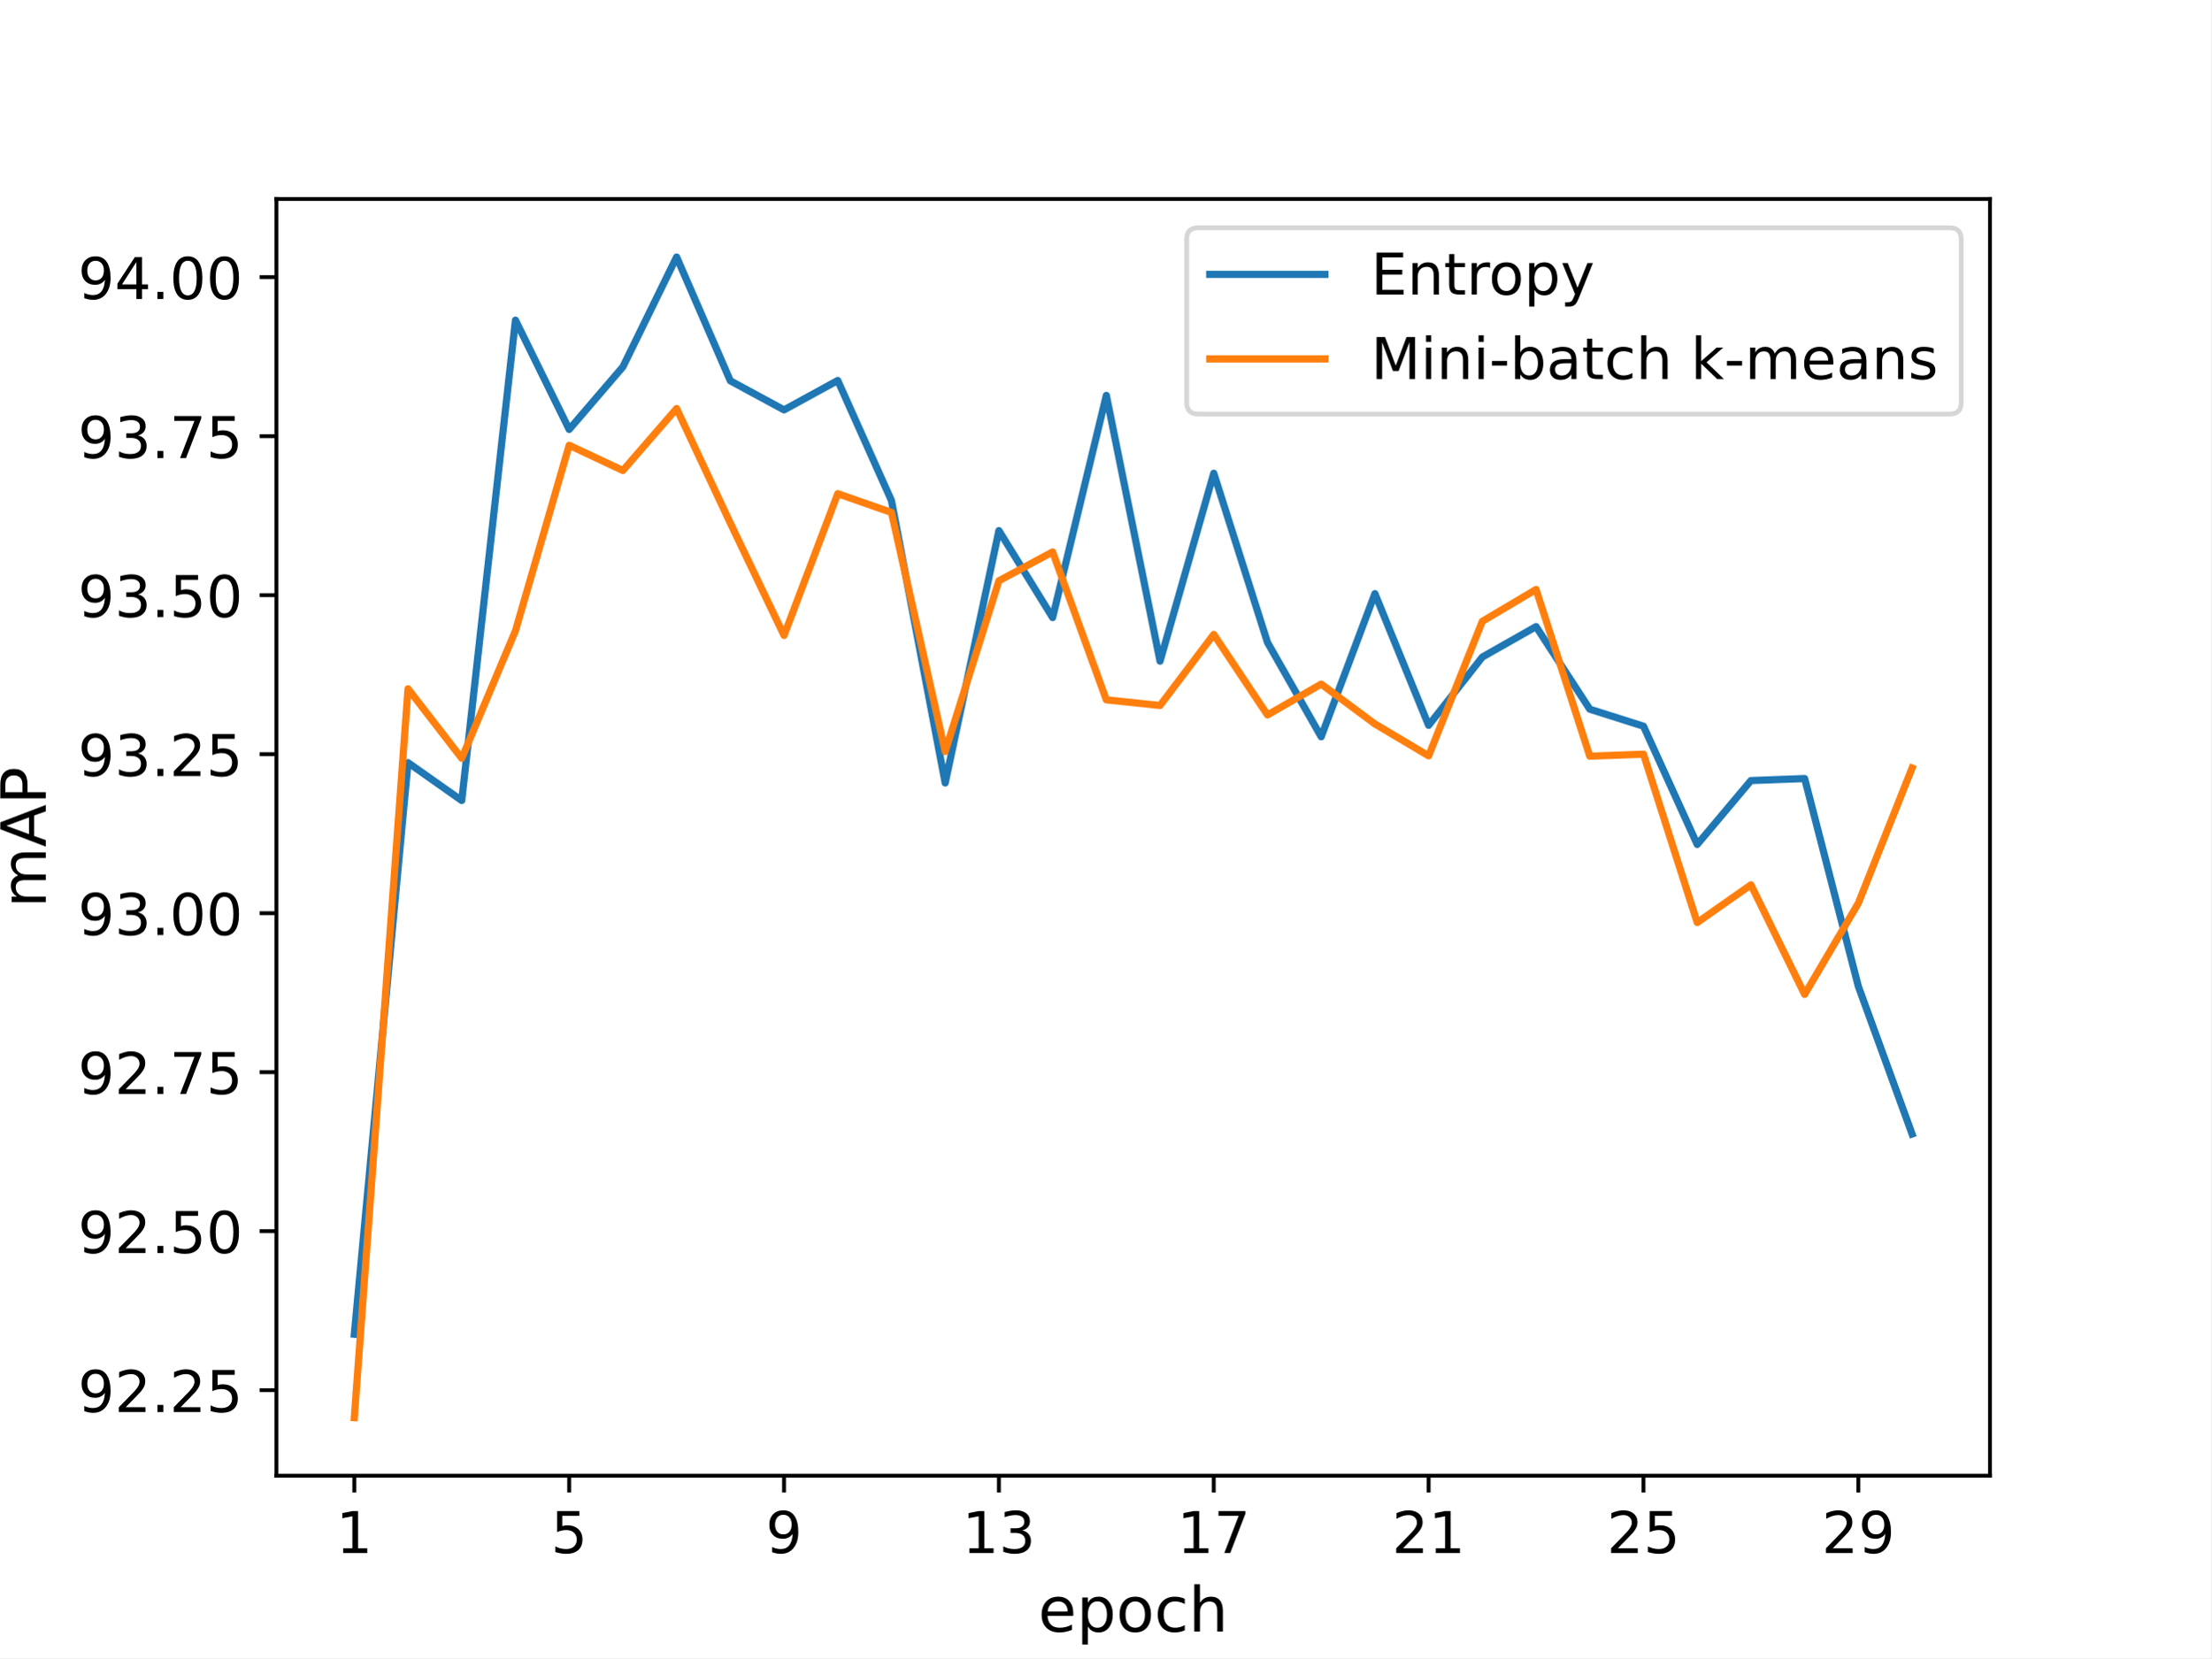
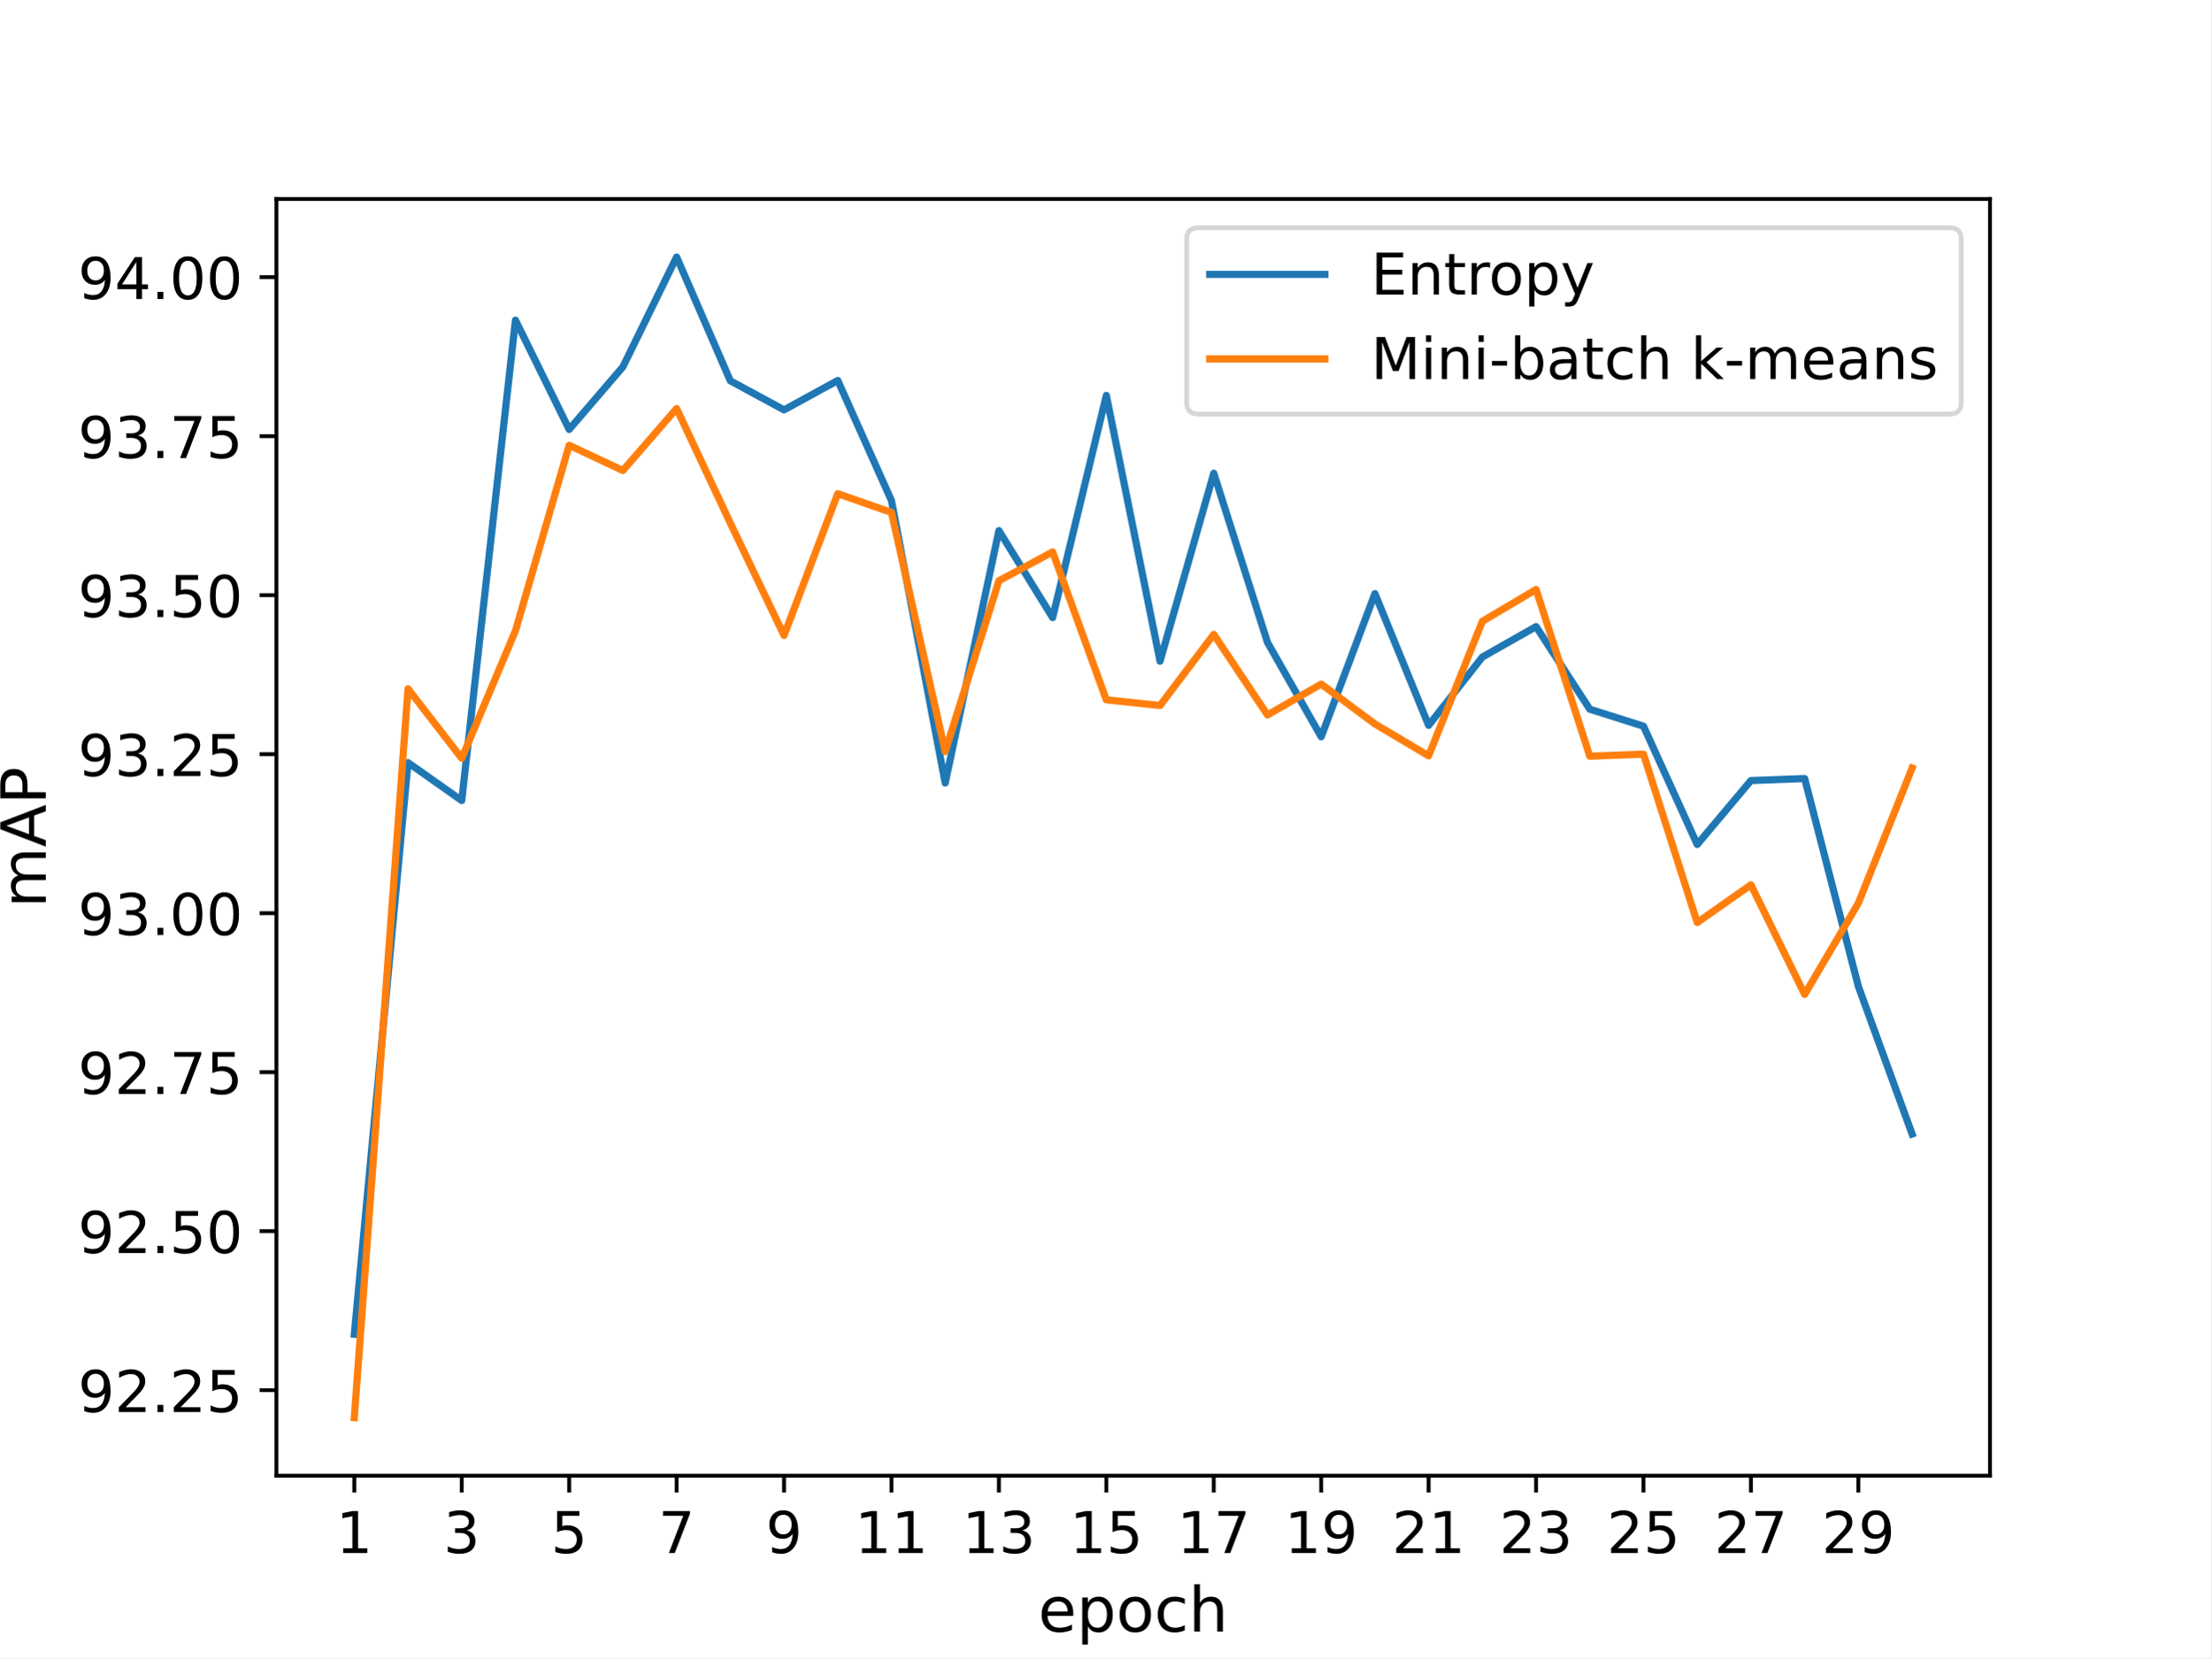
<svg xmlns="http://www.w3.org/2000/svg" xmlns:xlink="http://www.w3.org/1999/xlink" width="460.8pt" height="345.6pt" viewBox="0 0 460.8 345.6" version="1.1">
  <defs>
    <style type="text/css">*{stroke-linejoin: round; stroke-linecap: butt}</style>
  </defs>
  <g id="figure_1">
    <g id="patch_1">
      <path d="M 0 345.6  L 460.8 345.6  L 460.8 0  L 0 0  z " style="fill: #ffffff" />
    </g>
    <g id="axes_1">
      <g id="patch_2">
        <path d="M 57.6 307.584  L 414.72 307.584  L 414.72 41.472  L 57.6 41.472  z " style="fill: #ffffff" />
      </g>
      <g id="matplotlib.axis_1">
        <g id="xtick_1">
          <g id="line2d_1">
            <defs>
-               <path id="m1bd1c5aad5" d="M 0 0  L 0 3.5  " style="stroke: #000000; stroke-width: 0.8" />
-             </defs>
-             <g>
-               <use xlink:href="#m1bd1c5aad5" x="73.833" y="307.584" style="stroke: #000000; stroke-width: 0.8" />
+               <path id="m4d0a9f7b52" d="M 0 0  L 0 3.5  " style="stroke: #000000; stroke-width: 0.8" />
+             </defs>
+             <g>
+               <use xlink:href="#m4d0a9f7b52" x="73.833" y="307.584" style="stroke: #000000; stroke-width: 0.8" />
            </g>
          </g>
          <g id="text_1">
            <g transform="translate(70.01523 323.7021) scale(0.12 -0.12)">
              <defs>
                <path id="DejaVuSans-31" d="M 794 531  L 1825 531  L 1825 4091  L 703 3866  L 703 4441  L 1819 4666  L 2450 4666  L 2450 531  L 3481 531  L 3481 0  L 794 0  L 794 531  z " transform="scale(0.015625)" />
              </defs>
              <use xlink:href="#DejaVuSans-31" />
            </g>
          </g>
        </g>
        <g id="xtick_2">
          <g id="line2d_2">
            <g>
-               <use xlink:href="#m1bd1c5aad5" x="118.613" y="307.584" style="stroke: #000000; stroke-width: 0.8" />
+               <use xlink:href="#m4d0a9f7b52" x="96.223" y="307.584" style="stroke: #000000; stroke-width: 0.8" />
            </g>
          </g>
          <g id="text_2">
-             <g transform="translate(114.7952 323.7021) scale(0.12 -0.12)">
-               <defs>
-                 <path id="DejaVuSans-35" d="M 691 4666  L 3169 4666  L 3169 4134  L 1269 4134  L 1269 2991  Q 1406 3038 1543 3061  Q 1681 3084 1819 3084  Q 2600 3084 3056 2656  Q 3513 2228 3513 1497  Q 3513 744 3044 326  Q 2575 -91 1722 -91  Q 1428 -91 1123 -41  Q 819 9 494 109  L 494 744  Q 775 591 1075 516  Q 1375 441 1709 441  Q 2250 441 2565 725  Q 2881 1009 2881 1497  Q 2881 1984 2565 2268  Q 2250 2553 1709 2553  Q 1456 2553 1204 2497  Q 953 2441 691 2322  L 691 4666  z " transform="scale(0.015625)" />
-               </defs>
-               <use xlink:href="#DejaVuSans-35" />
+             <g transform="translate(92.4052 323.7021) scale(0.12 -0.12)">
+               <defs>
+                 <path id="DejaVuSans-33" d="M 2597 2516  Q 3050 2419 3304 2112  Q 3559 1806 3559 1356  Q 3559 666 3084 287  Q 2609 -91 1734 -91  Q 1441 -91 1130 -33  Q 819 25 488 141  L 488 750  Q 750 597 1062 519  Q 1375 441 1716 441  Q 2309 441 2620 675  Q 2931 909 2931 1356  Q 2931 1769 2642 2001  Q 2353 2234 1838 2234  L 1294 2234  L 1294 2753  L 1863 2753  Q 2328 2753 2575 2939  Q 2822 3125 2822 3475  Q 2822 3834 2567 4026  Q 2313 4219 1838 4219  Q 1578 4219 1281 4162  Q 984 4106 628 3988  L 628 4550  Q 988 4650 1302 4700  Q 1616 4750 1894 4750  Q 2613 4750 3031 4423  Q 3450 4097 3450 3541  Q 3450 3153 3228 2886  Q 3006 2619 2597 2516  z " transform="scale(0.015625)" />
+               </defs>
+               <use xlink:href="#DejaVuSans-33" />
            </g>
          </g>
        </g>
        <g id="xtick_3">
          <g id="line2d_3">
            <g>
-               <use xlink:href="#m1bd1c5aad5" x="163.393" y="307.584" style="stroke: #000000; stroke-width: 0.8" />
+               <use xlink:href="#m4d0a9f7b52" x="118.613" y="307.584" style="stroke: #000000; stroke-width: 0.8" />
            </g>
          </g>
          <g id="text_3">
-             <g transform="translate(159.5751 323.7021) scale(0.12 -0.12)">
-               <defs>
-                 <path id="DejaVuSans-39" d="M 703 97  L 703 672  Q 941 559 1184 500  Q 1428 441 1663 441  Q 2288 441 2617 861  Q 2947 1281 2994 2138  Q 2813 1869 2534 1725  Q 2256 1581 1919 1581  Q 1219 1581 811 2004  Q 403 2428 403 3163  Q 403 3881 828 4315  Q 1253 4750 1959 4750  Q 2769 4750 3195 4129  Q 3622 3509 3622 2328  Q 3622 1225 3098 567  Q 2575 -91 1691 -91  Q 1453 -91 1209 -44  Q 966 3 703 97  z M 1959 2075  Q 2384 2075 2632 2365  Q 2881 2656 2881 3163  Q 2881 3666 2632 3958  Q 2384 4250 1959 4250  Q 1534 4250 1286 3958  Q 1038 3666 1038 3163  Q 1038 2656 1286 2365  Q 1534 2075 1959 2075  z " transform="scale(0.015625)" />
-               </defs>
-               <use xlink:href="#DejaVuSans-39" />
+             <g transform="translate(114.7952 323.7021) scale(0.12 -0.12)">
+               <defs>
+                 <path id="DejaVuSans-35" d="M 691 4666  L 3169 4666  L 3169 4134  L 1269 4134  L 1269 2991  Q 1406 3038 1543 3061  Q 1681 3084 1819 3084  Q 2600 3084 3056 2656  Q 3513 2228 3513 1497  Q 3513 744 3044 326  Q 2575 -91 1722 -91  Q 1428 -91 1123 -41  Q 819 9 494 109  L 494 744  Q 775 591 1075 516  Q 1375 441 1709 441  Q 2250 441 2565 725  Q 2881 1009 2881 1497  Q 2881 1984 2565 2268  Q 2250 2553 1709 2553  Q 1456 2553 1204 2497  Q 953 2441 691 2322  L 691 4666  z " transform="scale(0.015625)" />
+               </defs>
+               <use xlink:href="#DejaVuSans-35" />
            </g>
          </g>
        </g>
        <g id="xtick_4">
          <g id="line2d_4">
            <g>
-               <use xlink:href="#m1bd1c5aad5" x="208.173" y="307.584" style="stroke: #000000; stroke-width: 0.8" />
+               <use xlink:href="#m4d0a9f7b52" x="141.003" y="307.584" style="stroke: #000000; stroke-width: 0.8" />
            </g>
          </g>
          <g id="text_4">
-             <g transform="translate(200.5375 323.7021) scale(0.12 -0.12)">
-               <defs>
-                 <path id="DejaVuSans-33" d="M 2597 2516  Q 3050 2419 3304 2112  Q 3559 1806 3559 1356  Q 3559 666 3084 287  Q 2609 -91 1734 -91  Q 1441 -91 1130 -33  Q 819 25 488 141  L 488 750  Q 750 597 1062 519  Q 1375 441 1716 441  Q 2309 441 2620 675  Q 2931 909 2931 1356  Q 2931 1769 2642 2001  Q 2353 2234 1838 2234  L 1294 2234  L 1294 2753  L 1863 2753  Q 2328 2753 2575 2939  Q 2822 3125 2822 3475  Q 2822 3834 2567 4026  Q 2313 4219 1838 4219  Q 1578 4219 1281 4162  Q 984 4106 628 3988  L 628 4550  Q 988 4650 1302 4700  Q 1616 4750 1894 4750  Q 2613 4750 3031 4423  Q 3450 4097 3450 3541  Q 3450 3153 3228 2886  Q 3006 2619 2597 2516  z " transform="scale(0.015625)" />
-               </defs>
-               <use xlink:href="#DejaVuSans-31" />
-               <use xlink:href="#DejaVuSans-33" x="63.623" />
+             <g transform="translate(137.1851 323.7021) scale(0.12 -0.12)">
+               <defs>
+                 <path id="DejaVuSans-37" d="M 525 4666  L 3525 4666  L 3525 4397  L 1831 0  L 1172 0  L 2766 4134  L 525 4134  L 525 4666  z " transform="scale(0.015625)" />
+               </defs>
+               <use xlink:href="#DejaVuSans-37" />
            </g>
          </g>
        </g>
        <g id="xtick_5">
          <g id="line2d_5">
            <g>
-               <use xlink:href="#m1bd1c5aad5" x="252.952" y="307.584" style="stroke: #000000; stroke-width: 0.8" />
+               <use xlink:href="#m4d0a9f7b52" x="163.393" y="307.584" style="stroke: #000000; stroke-width: 0.8" />
            </g>
          </g>
          <g id="text_5">
-             <g transform="translate(245.3175 323.7021) scale(0.12 -0.12)">
-               <defs>
-                 <path id="DejaVuSans-37" d="M 525 4666  L 3525 4666  L 3525 4397  L 1831 0  L 1172 0  L 2766 4134  L 525 4134  L 525 4666  z " transform="scale(0.015625)" />
-               </defs>
-               <use xlink:href="#DejaVuSans-31" />
-               <use xlink:href="#DejaVuSans-37" x="63.623" />
+             <g transform="translate(159.5751 323.7021) scale(0.12 -0.12)">
+               <defs>
+                 <path id="DejaVuSans-39" d="M 703 97  L 703 672  Q 941 559 1184 500  Q 1428 441 1663 441  Q 2288 441 2617 861  Q 2947 1281 2994 2138  Q 2813 1869 2534 1725  Q 2256 1581 1919 1581  Q 1219 1581 811 2004  Q 403 2428 403 3163  Q 403 3881 828 4315  Q 1253 4750 1959 4750  Q 2769 4750 3195 4129  Q 3622 3509 3622 2328  Q 3622 1225 3098 567  Q 2575 -91 1691 -91  Q 1453 -91 1209 -44  Q 966 3 703 97  z M 1959 2075  Q 2384 2075 2632 2365  Q 2881 2656 2881 3163  Q 2881 3666 2632 3958  Q 2384 4250 1959 4250  Q 1534 4250 1286 3958  Q 1038 3666 1038 3163  Q 1038 2656 1286 2365  Q 1534 2075 1959 2075  z " transform="scale(0.015625)" />
+               </defs>
+               <use xlink:href="#DejaVuSans-39" />
            </g>
          </g>
        </g>
        <g id="xtick_6">
          <g id="line2d_6">
            <g>
-               <use xlink:href="#m1bd1c5aad5" x="297.732" y="307.584" style="stroke: #000000; stroke-width: 0.8" />
+               <use xlink:href="#m4d0a9f7b52" x="185.783" y="307.584" style="stroke: #000000; stroke-width: 0.8" />
            </g>
          </g>
          <g id="text_6">
+             <g transform="translate(178.1476 323.7021) scale(0.12 -0.12)">
+               <use xlink:href="#DejaVuSans-31" />
+               <use xlink:href="#DejaVuSans-31" x="63.623" />
+             </g>
+           </g>
+         </g>
+         <g id="xtick_7">
+           <g id="line2d_7">
+             <g>
+               <use xlink:href="#m4d0a9f7b52" x="208.173" y="307.584" style="stroke: #000000; stroke-width: 0.8" />
+             </g>
+           </g>
+           <g id="text_7">
+             <g transform="translate(200.5375 323.7021) scale(0.12 -0.12)">
+               <use xlink:href="#DejaVuSans-31" />
+               <use xlink:href="#DejaVuSans-33" x="63.623" />
+             </g>
+           </g>
+         </g>
+         <g id="xtick_8">
+           <g id="line2d_8">
+             <g>
+               <use xlink:href="#m4d0a9f7b52" x="230.563" y="307.584" style="stroke: #000000; stroke-width: 0.8" />
+             </g>
+           </g>
+           <g id="text_8">
+             <g transform="translate(222.9275 323.7021) scale(0.12 -0.12)">
+               <use xlink:href="#DejaVuSans-31" />
+               <use xlink:href="#DejaVuSans-35" x="63.623" />
+             </g>
+           </g>
+         </g>
+         <g id="xtick_9">
+           <g id="line2d_9">
+             <g>
+               <use xlink:href="#m4d0a9f7b52" x="252.952" y="307.584" style="stroke: #000000; stroke-width: 0.8" />
+             </g>
+           </g>
+           <g id="text_9">
+             <g transform="translate(245.3175 323.7021) scale(0.12 -0.12)">
+               <use xlink:href="#DejaVuSans-31" />
+               <use xlink:href="#DejaVuSans-37" x="63.623" />
+             </g>
+           </g>
+         </g>
+         <g id="xtick_10">
+           <g id="line2d_10">
+             <g>
+               <use xlink:href="#m4d0a9f7b52" x="275.342" y="307.584" style="stroke: #000000; stroke-width: 0.8" />
+             </g>
+           </g>
+           <g id="text_10">
+             <g transform="translate(267.7074 323.7021) scale(0.12 -0.12)">
+               <use xlink:href="#DejaVuSans-31" />
+               <use xlink:href="#DejaVuSans-39" x="63.623" />
+             </g>
+           </g>
+         </g>
+         <g id="xtick_11">
+           <g id="line2d_11">
+             <g>
+               <use xlink:href="#m4d0a9f7b52" x="297.732" y="307.584" style="stroke: #000000; stroke-width: 0.8" />
+             </g>
+           </g>
+           <g id="text_11">
            <g transform="translate(290.0974 323.7021) scale(0.12 -0.12)">
              <defs>
                <path id="DejaVuSans-32" d="M 1228 531  L 3431 531  L 3431 0  L 469 0  L 469 531  Q 828 903 1448 1529  Q 2069 2156 2228 2338  Q 2531 2678 2651 2914  Q 2772 3150 2772 3378  Q 2772 3750 2511 3984  Q 2250 4219 1831 4219  Q 1534 4219 1204 4116  Q 875 4013 500 3803  L 500 4441  Q 881 4594 1212 4672  Q 1544 4750 1819 4750  Q 2544 4750 2975 4387  Q 3406 4025 3406 3419  Q 3406 3131 3298 2873  Q 3191 2616 2906 2266  Q 2828 2175 2409 1742  Q 1991 1309 1228 531  z " transform="scale(0.015625)" />
              </defs>
              <use xlink:href="#DejaVuSans-32" />
              <use xlink:href="#DejaVuSans-31" x="63.623" />
            </g>
          </g>
        </g>
-         <g id="xtick_7">
-           <g id="line2d_7">
-             <g>
-               <use xlink:href="#m1bd1c5aad5" x="342.512" y="307.584" style="stroke: #000000; stroke-width: 0.8" />
-             </g>
-           </g>
-           <g id="text_7">
+         <g id="xtick_12">
+           <g id="line2d_12">
+             <g>
+               <use xlink:href="#m4d0a9f7b52" x="320.122" y="307.584" style="stroke: #000000; stroke-width: 0.8" />
+             </g>
+           </g>
+           <g id="text_12">
+             <g transform="translate(312.4874 323.7021) scale(0.12 -0.12)">
+               <use xlink:href="#DejaVuSans-32" />
+               <use xlink:href="#DejaVuSans-33" x="63.623" />
+             </g>
+           </g>
+         </g>
+         <g id="xtick_13">
+           <g id="line2d_13">
+             <g>
+               <use xlink:href="#m4d0a9f7b52" x="342.512" y="307.584" style="stroke: #000000; stroke-width: 0.8" />
+             </g>
+           </g>
+           <g id="text_13">
            <g transform="translate(334.8774 323.7021) scale(0.12 -0.12)">
              <use xlink:href="#DejaVuSans-32" />
              <use xlink:href="#DejaVuSans-35" x="63.623" />
            </g>
          </g>
        </g>
-         <g id="xtick_8">
-           <g id="line2d_8">
-             <g>
-               <use xlink:href="#m1bd1c5aad5" x="387.292" y="307.584" style="stroke: #000000; stroke-width: 0.8" />
-             </g>
-           </g>
-           <g id="text_8">
+         <g id="xtick_14">
+           <g id="line2d_14">
+             <g>
+               <use xlink:href="#m4d0a9f7b52" x="364.902" y="307.584" style="stroke: #000000; stroke-width: 0.8" />
+             </g>
+           </g>
+           <g id="text_14">
+             <g transform="translate(357.2673 323.7021) scale(0.12 -0.12)">
+               <use xlink:href="#DejaVuSans-32" />
+               <use xlink:href="#DejaVuSans-37" x="63.623" />
+             </g>
+           </g>
+         </g>
+         <g id="xtick_15">
+           <g id="line2d_15">
+             <g>
+               <use xlink:href="#m4d0a9f7b52" x="387.292" y="307.584" style="stroke: #000000; stroke-width: 0.8" />
+             </g>
+           </g>
+           <g id="text_15">
            <g transform="translate(379.6573 323.7021) scale(0.12 -0.12)">
              <use xlink:href="#DejaVuSans-32" />
              <use xlink:href="#DejaVuSans-39" x="63.623" />
            </g>
          </g>
        </g>
-         <g id="text_9">
+         <g id="text_16">
          <g transform="translate(216.3634 340.0757) scale(0.13 -0.13)">
            <defs>
              <path id="DejaVuSans-65" d="M 3597 1894  L 3597 1613  L 953 1613  Q 991 1019 1311 708  Q 1631 397 2203 397  Q 2534 397 2845 478  Q 3156 559 3463 722  L 3463 178  Q 3153 47 2828 -22  Q 2503 -91 2169 -91  Q 1331 -91 842 396  Q 353 884 353 1716  Q 353 2575 817 3079  Q 1281 3584 2069 3584  Q 2775 3584 3186 3129  Q 3597 2675 3597 1894  z M 3022 2063  Q 3016 2534 2758 2815  Q 2500 3097 2075 3097  Q 1594 3097 1305 2825  Q 1016 2553 972 2059  L 3022 2063  z " transform="scale(0.015625)" />
              <path id="DejaVuSans-70" d="M 1159 525  L 1159 -1331  L 581 -1331  L 581 3500  L 1159 3500  L 1159 2969  Q 1341 3281 1617 3432  Q 1894 3584 2278 3584  Q 2916 3584 3314 3078  Q 3713 2572 3713 1747  Q 3713 922 3314 415  Q 2916 -91 2278 -91  Q 1894 -91 1617 61  Q 1341 213 1159 525  z M 3116 1747  Q 3116 2381 2855 2742  Q 2594 3103 2138 3103  Q 1681 3103 1420 2742  Q 1159 2381 1159 1747  Q 1159 1113 1420 752  Q 1681 391 2138 391  Q 2594 391 2855 752  Q 3116 1113 3116 1747  z " transform="scale(0.015625)" />
              <path id="DejaVuSans-6f" d="M 1959 3097  Q 1497 3097 1228 2736  Q 959 2375 959 1747  Q 959 1119 1226 758  Q 1494 397 1959 397  Q 2419 397 2687 759  Q 2956 1122 2956 1747  Q 2956 2369 2687 2733  Q 2419 3097 1959 3097  z M 1959 3584  Q 2709 3584 3137 3096  Q 3566 2609 3566 1747  Q 3566 888 3137 398  Q 2709 -91 1959 -91  Q 1206 -91 779 398  Q 353 888 353 1747  Q 353 2609 779 3096  Q 1206 3584 1959 3584  z " transform="scale(0.015625)" />
              <path id="DejaVuSans-63" d="M 3122 3366  L 3122 2828  Q 2878 2963 2633 3030  Q 2388 3097 2138 3097  Q 1578 3097 1268 2742  Q 959 2388 959 1747  Q 959 1106 1268 751  Q 1578 397 2138 397  Q 2388 397 2633 464  Q 2878 531 3122 666  L 3122 134  Q 2881 22 2623 -34  Q 2366 -91 2075 -91  Q 1284 -91 818 406  Q 353 903 353 1747  Q 353 2603 823 3093  Q 1294 3584 2113 3584  Q 2378 3584 2631 3529  Q 2884 3475 3122 3366  z " transform="scale(0.015625)" />
              <path id="DejaVuSans-68" d="M 3513 2113  L 3513 0  L 2938 0  L 2938 2094  Q 2938 2591 2744 2837  Q 2550 3084 2163 3084  Q 1697 3084 1428 2787  Q 1159 2491 1159 1978  L 1159 0  L 581 0  L 581 4863  L 1159 4863  L 1159 2956  Q 1366 3272 1645 3428  Q 1925 3584 2291 3584  Q 2894 3584 3203 3211  Q 3513 2838 3513 2113  z " transform="scale(0.015625)" />
            </defs>
            <use xlink:href="#DejaVuSans-65" />
            <use xlink:href="#DejaVuSans-70" x="61.523" />
            <use xlink:href="#DejaVuSans-6f" x="125" />
            <use xlink:href="#DejaVuSans-63" x="186.182" />
            <use xlink:href="#DejaVuSans-68" x="241.162" />
          </g>
        </g>
      </g>
      <g id="matplotlib.axis_2">
        <g id="ytick_1">
-           <g id="line2d_9">
-             <defs>
-               <path id="md7f7cf20b0" d="M 0 0  L -3.5 0  " style="stroke: #000000; stroke-width: 0.8" />
-             </defs>
-             <g>
-               <use xlink:href="#md7f7cf20b0" x="57.6" y="289.754" style="stroke: #000000; stroke-width: 0.8" />
-             </g>
-           </g>
-           <g id="text_10">
+           <g id="line2d_16">
+             <defs>
+               <path id="m7c011aa451" d="M 0 0  L -3.5 0  " style="stroke: #000000; stroke-width: 0.8" />
+             </defs>
+             <g>
+               <use xlink:href="#m7c011aa451" x="57.6" y="289.754" style="stroke: #000000; stroke-width: 0.8" />
+             </g>
+           </g>
+           <g id="text_17">
            <g transform="translate(16.24625 294.3135) scale(0.12 -0.12)">
              <defs>
                <path id="DejaVuSans-2e" d="M 684 794  L 1344 794  L 1344 0  L 684 0  L 684 794  z " transform="scale(0.015625)" />
              </defs>
              <use xlink:href="#DejaVuSans-39" />
              <use xlink:href="#DejaVuSans-32" x="63.623" />
              <use xlink:href="#DejaVuSans-2e" x="127.246" />
              <use xlink:href="#DejaVuSans-32" x="159.033" />
              <use xlink:href="#DejaVuSans-35" x="222.656" />
            </g>
          </g>
        </g>
        <g id="ytick_2">
-           <g id="line2d_10">
-             <g>
-               <use xlink:href="#md7f7cf20b0" x="57.6" y="256.613" style="stroke: #000000; stroke-width: 0.8" />
-             </g>
-           </g>
-           <g id="text_11">
+           <g id="line2d_17">
+             <g>
+               <use xlink:href="#m7c011aa451" x="57.6" y="256.613" style="stroke: #000000; stroke-width: 0.8" />
+             </g>
+           </g>
+           <g id="text_18">
            <g transform="translate(16.24625 261.172) scale(0.12 -0.12)">
              <defs>
                <path id="DejaVuSans-30" d="M 2034 4250  Q 1547 4250 1301 3770  Q 1056 3291 1056 2328  Q 1056 1369 1301 889  Q 1547 409 2034 409  Q 2525 409 2770 889  Q 3016 1369 3016 2328  Q 3016 3291 2770 3770  Q 2525 4250 2034 4250  z M 2034 4750  Q 2819 4750 3233 4129  Q 3647 3509 3647 2328  Q 3647 1150 3233 529  Q 2819 -91 2034 -91  Q 1250 -91 836 529  Q 422 1150 422 2328  Q 422 3509 836 4129  Q 1250 4750 2034 4750  z " transform="scale(0.015625)" />
              </defs>
              <use xlink:href="#DejaVuSans-39" />
              <use xlink:href="#DejaVuSans-32" x="63.623" />
              <use xlink:href="#DejaVuSans-2e" x="127.246" />
              <use xlink:href="#DejaVuSans-35" x="159.033" />
              <use xlink:href="#DejaVuSans-30" x="222.656" />
            </g>
          </g>
        </g>
        <g id="ytick_3">
-           <g id="line2d_11">
-             <g>
-               <use xlink:href="#md7f7cf20b0" x="57.6" y="223.472" style="stroke: #000000; stroke-width: 0.8" />
-             </g>
-           </g>
-           <g id="text_12">
+           <g id="line2d_18">
+             <g>
+               <use xlink:href="#m7c011aa451" x="57.6" y="223.472" style="stroke: #000000; stroke-width: 0.8" />
+             </g>
+           </g>
+           <g id="text_19">
            <g transform="translate(16.24625 228.0306) scale(0.12 -0.12)">
              <use xlink:href="#DejaVuSans-39" />
              <use xlink:href="#DejaVuSans-32" x="63.623" />
              <use xlink:href="#DejaVuSans-2e" x="127.246" />
              <use xlink:href="#DejaVuSans-37" x="159.033" />
              <use xlink:href="#DejaVuSans-35" x="222.656" />
            </g>
          </g>
        </g>
        <g id="ytick_4">
-           <g id="line2d_12">
-             <g>
-               <use xlink:href="#md7f7cf20b0" x="57.6" y="190.33" style="stroke: #000000; stroke-width: 0.8" />
-             </g>
-           </g>
-           <g id="text_13">
+           <g id="line2d_19">
+             <g>
+               <use xlink:href="#m7c011aa451" x="57.6" y="190.33" style="stroke: #000000; stroke-width: 0.8" />
+             </g>
+           </g>
+           <g id="text_20">
            <g transform="translate(16.24625 194.8891) scale(0.12 -0.12)">
              <use xlink:href="#DejaVuSans-39" />
              <use xlink:href="#DejaVuSans-33" x="63.623" />
              <use xlink:href="#DejaVuSans-2e" x="127.246" />
              <use xlink:href="#DejaVuSans-30" x="159.033" />
              <use xlink:href="#DejaVuSans-30" x="222.656" />
            </g>
          </g>
        </g>
        <g id="ytick_5">
-           <g id="line2d_13">
-             <g>
-               <use xlink:href="#md7f7cf20b0" x="57.6" y="157.189" style="stroke: #000000; stroke-width: 0.8" />
-             </g>
-           </g>
-           <g id="text_14">
+           <g id="line2d_20">
+             <g>
+               <use xlink:href="#m7c011aa451" x="57.6" y="157.189" style="stroke: #000000; stroke-width: 0.8" />
+             </g>
+           </g>
+           <g id="text_21">
            <g transform="translate(16.24625 161.7477) scale(0.12 -0.12)">
              <use xlink:href="#DejaVuSans-39" />
              <use xlink:href="#DejaVuSans-33" x="63.623" />
              <use xlink:href="#DejaVuSans-2e" x="127.246" />
              <use xlink:href="#DejaVuSans-32" x="159.033" />
              <use xlink:href="#DejaVuSans-35" x="222.656" />
            </g>
          </g>
        </g>
        <g id="ytick_6">
-           <g id="line2d_14">
-             <g>
-               <use xlink:href="#md7f7cf20b0" x="57.6" y="124.047" style="stroke: #000000; stroke-width: 0.8" />
-             </g>
-           </g>
-           <g id="text_15">
+           <g id="line2d_21">
+             <g>
+               <use xlink:href="#m7c011aa451" x="57.6" y="124.047" style="stroke: #000000; stroke-width: 0.8" />
+             </g>
+           </g>
+           <g id="text_22">
            <g transform="translate(16.24625 128.6062) scale(0.12 -0.12)">
              <use xlink:href="#DejaVuSans-39" />
              <use xlink:href="#DejaVuSans-33" x="63.623" />
              <use xlink:href="#DejaVuSans-2e" x="127.246" />
              <use xlink:href="#DejaVuSans-35" x="159.033" />
              <use xlink:href="#DejaVuSans-30" x="222.656" />
            </g>
          </g>
        </g>
        <g id="ytick_7">
-           <g id="line2d_15">
-             <g>
-               <use xlink:href="#md7f7cf20b0" x="57.6" y="90.906" style="stroke: #000000; stroke-width: 0.8" />
-             </g>
-           </g>
-           <g id="text_16">
+           <g id="line2d_22">
+             <g>
+               <use xlink:href="#m7c011aa451" x="57.6" y="90.906" style="stroke: #000000; stroke-width: 0.8" />
+             </g>
+           </g>
+           <g id="text_23">
            <g transform="translate(16.24625 95.46479) scale(0.12 -0.12)">
              <use xlink:href="#DejaVuSans-39" />
              <use xlink:href="#DejaVuSans-33" x="63.623" />
              <use xlink:href="#DejaVuSans-2e" x="127.246" />
              <use xlink:href="#DejaVuSans-37" x="159.033" />
              <use xlink:href="#DejaVuSans-35" x="222.656" />
            </g>
          </g>
        </g>
        <g id="ytick_8">
-           <g id="line2d_16">
-             <g>
-               <use xlink:href="#md7f7cf20b0" x="57.6" y="57.764" style="stroke: #000000; stroke-width: 0.8" />
-             </g>
-           </g>
-           <g id="text_17">
+           <g id="line2d_23">
+             <g>
+               <use xlink:href="#m7c011aa451" x="57.6" y="57.764" style="stroke: #000000; stroke-width: 0.8" />
+             </g>
+           </g>
+           <g id="text_24">
            <g transform="translate(16.24625 62.32335) scale(0.12 -0.12)">
              <defs>
                <path id="DejaVuSans-34" d="M 2419 4116  L 825 1625  L 2419 1625  L 2419 4116  z M 2253 4666  L 3047 4666  L 3047 1625  L 3713 1625  L 3713 1100  L 3047 1100  L 3047 0  L 2419 0  L 2419 1100  L 313 1100  L 313 1709  L 2253 4666  z " transform="scale(0.015625)" />
              </defs>
              <use xlink:href="#DejaVuSans-39" />
              <use xlink:href="#DejaVuSans-34" x="63.623" />
              <use xlink:href="#DejaVuSans-2e" x="127.246" />
              <use xlink:href="#DejaVuSans-30" x="159.033" />
              <use xlink:href="#DejaVuSans-30" x="222.656" />
            </g>
          </g>
        </g>
-         <g id="text_18">
+         <g id="text_25">
          <g transform="translate(9.542656 189.2251) rotate(-90) scale(0.13 -0.13)">
            <defs>
              <path id="DejaVuSans-6d" d="M 3328 2828  Q 3544 3216 3844 3400  Q 4144 3584 4550 3584  Q 5097 3584 5394 3201  Q 5691 2819 5691 2113  L 5691 0  L 5113 0  L 5113 2094  Q 5113 2597 4934 2840  Q 4756 3084 4391 3084  Q 3944 3084 3684 2787  Q 3425 2491 3425 1978  L 3425 0  L 2847 0  L 2847 2094  Q 2847 2600 2669 2842  Q 2491 3084 2119 3084  Q 1678 3084 1418 2786  Q 1159 2488 1159 1978  L 1159 0  L 581 0  L 581 3500  L 1159 3500  L 1159 2956  Q 1356 3278 1631 3431  Q 1906 3584 2284 3584  Q 2666 3584 2933 3390  Q 3200 3197 3328 2828  z " transform="scale(0.015625)" />
              <path id="DejaVuSans-41" d="M 2188 4044  L 1331 1722  L 3047 1722  L 2188 4044  z M 1831 4666  L 2547 4666  L 4325 0  L 3669 0  L 3244 1197  L 1141 1197  L 716 0  L 50 0  L 1831 4666  z " transform="scale(0.015625)" />
              <path id="DejaVuSans-50" d="M 1259 4147  L 1259 2394  L 2053 2394  Q 2494 2394 2734 2622  Q 2975 2850 2975 3272  Q 2975 3691 2734 3919  Q 2494 4147 2053 4147  L 1259 4147  z M 628 4666  L 2053 4666  Q 2838 4666 3239 4311  Q 3641 3956 3641 3272  Q 3641 2581 3239 2228  Q 2838 1875 2053 1875  L 1259 1875  L 1259 0  L 628 0  L 628 4666  z " transform="scale(0.015625)" />
            </defs>
            <use xlink:href="#DejaVuSans-6d" />
            <use xlink:href="#DejaVuSans-41" x="97.412" />
            <use xlink:href="#DejaVuSans-50" x="165.82" />
          </g>
        </g>
      </g>
-       <g id="line2d_17">
-         <path d="M 73.833 278.095  L 85.028 158.957  L 96.223 166.851  L 107.418 66.731  L 118.613 89.507  L 129.808 76.464  L 141.003 53.568  L 152.198 79.367  L 163.393 85.427  L 174.588 79.304  L 185.783 104.342  L 196.978 163.195  L 208.173 110.599  L 219.368 128.722  L 230.563 82.412  L 241.757 137.807  L 252.952 98.638  L 264.147 133.895  L 275.342 153.567  L 286.537 123.732  L 297.732 151.183  L 308.927 136.945  L 320.122 130.598  L 331.317 147.818  L 342.512 151.36  L 353.707 176.01  L 364.902 162.692  L 376.097 162.275  L 387.292 205.602  L 398.487 236.36  " clip-path="url(#p8c534bdc5e)" style="fill: none; stroke: #1f77b4; stroke-width: 1.5; stroke-linecap: square" />
-       </g>
-       <g id="line2d_18">
-         <path d="M 73.833 295.488  L 85.028 143.566  L 96.223 158.057  L 107.418 131.478  L 118.613 92.807  L 129.808 98.063  L 141.003 85.153  L 152.198 109.024  L 163.393 132.443  L 174.588 102.897  L 185.783 106.812  L 196.978 156.638  L 208.173 121.05  L 219.368 115.038  L 230.563 145.869  L 241.757 147.043  L 252.952 132.226  L 264.147 149.017  L 275.342 142.583  L 286.537 150.891  L 297.732 157.542  L 308.927 129.499  L 320.122 122.86  L 331.317 157.612  L 342.512 157.195  L 353.707 192.284  L 364.902 184.424  L 376.097 207.261  L 387.292 188.238  L 398.487 160.087  " clip-path="url(#p8c534bdc5e)" style="fill: none; stroke: #ff7f0e; stroke-width: 1.5; stroke-linecap: square" />
+       <g id="line2d_24">
+         <path d="M 73.833 278.095  L 85.028 158.957  L 96.223 166.851  L 107.418 66.731  L 118.613 89.507  L 129.808 76.464  L 141.003 53.568  L 152.198 79.367  L 163.393 85.427  L 174.588 79.304  L 185.783 104.342  L 196.978 163.195  L 208.173 110.599  L 219.368 128.722  L 230.563 82.412  L 241.757 137.807  L 252.952 98.638  L 264.147 133.895  L 275.342 153.567  L 286.537 123.732  L 297.732 151.183  L 308.927 136.945  L 320.122 130.598  L 331.317 147.818  L 342.512 151.36  L 353.707 176.01  L 364.902 162.692  L 376.097 162.275  L 387.292 205.602  L 398.487 236.36  " clip-path="url(#pf43e990ca0)" style="fill: none; stroke: #1f77b4; stroke-width: 1.5; stroke-linecap: square" />
+       </g>
+       <g id="line2d_25">
+         <path d="M 73.833 295.488  L 85.028 143.566  L 96.223 158.057  L 107.418 131.478  L 118.613 92.807  L 129.808 98.063  L 141.003 85.153  L 152.198 109.024  L 163.393 132.443  L 174.588 102.897  L 185.783 106.812  L 196.978 156.638  L 208.173 121.05  L 219.368 115.038  L 230.563 145.869  L 241.757 147.043  L 252.952 132.226  L 264.147 149.017  L 275.342 142.583  L 286.537 150.891  L 297.732 157.542  L 308.927 129.499  L 320.122 122.86  L 331.317 157.612  L 342.512 157.195  L 353.707 192.284  L 364.902 184.424  L 376.097 207.261  L 387.292 188.238  L 398.487 160.087  " clip-path="url(#pf43e990ca0)" style="fill: none; stroke: #ff7f0e; stroke-width: 1.5; stroke-linecap: square" />
      </g>
      <g id="patch_3">
        <path d="M 57.6 307.584  L 57.6 41.472  " style="fill: none; stroke: #000000; stroke-width: 0.8; stroke-linejoin: miter; stroke-linecap: square" />
      </g>
      <g id="patch_4">
        <path d="M 414.72 307.584  L 414.72 41.472  " style="fill: none; stroke: #000000; stroke-width: 0.8; stroke-linejoin: miter; stroke-linecap: square" />
      </g>
      <g id="patch_5">
        <path d="M 57.6 307.584  L 414.72 307.584  " style="fill: none; stroke: #000000; stroke-width: 0.8; stroke-linejoin: miter; stroke-linecap: square" />
      </g>
      <g id="patch_6">
        <path d="M 57.6 41.472  L 414.72 41.472  " style="fill: none; stroke: #000000; stroke-width: 0.8; stroke-linejoin: miter; stroke-linecap: square" />
      </g>
      <g id="legend_1">
        <g id="patch_7">
          <path d="M 249.711 86.299  L 406.32 86.299  Q 408.72 86.299 408.72 83.9  L 408.72 49.872  Q 408.72 47.472 406.32 47.472  L 249.711 47.472  Q 247.311 47.472 247.311 49.872  L 247.311 83.9  Q 247.311 86.299 249.711 86.299  z " style="fill: #ffffff; opacity: 0.8; stroke: #cccccc; stroke-linejoin: miter" />
        </g>
-         <g id="line2d_19">
+         <g id="line2d_26">
          <path d="M 252.111 57.19  L 264.111 57.19  L 276.111 57.19  " style="fill: none; stroke: #1f77b4; stroke-width: 1.5; stroke-linecap: square" />
        </g>
-         <g id="text_19">
+         <g id="text_26">
          <g transform="translate(285.7106 61.39012) scale(0.12 -0.12)">
            <defs>
              <path id="DejaVuSans-45" d="M 628 4666  L 3578 4666  L 3578 4134  L 1259 4134  L 1259 2753  L 3481 2753  L 3481 2222  L 1259 2222  L 1259 531  L 3634 531  L 3634 0  L 628 0  L 628 4666  z " transform="scale(0.015625)" />
              <path id="DejaVuSans-6e" d="M 3513 2113  L 3513 0  L 2938 0  L 2938 2094  Q 2938 2591 2744 2837  Q 2550 3084 2163 3084  Q 1697 3084 1428 2787  Q 1159 2491 1159 1978  L 1159 0  L 581 0  L 581 3500  L 1159 3500  L 1159 2956  Q 1366 3272 1645 3428  Q 1925 3584 2291 3584  Q 2894 3584 3203 3211  Q 3513 2838 3513 2113  z " transform="scale(0.015625)" />
              <path id="DejaVuSans-74" d="M 1172 4494  L 1172 3500  L 2356 3500  L 2356 3053  L 1172 3053  L 1172 1153  Q 1172 725 1289 603  Q 1406 481 1766 481  L 2356 481  L 2356 0  L 1766 0  Q 1100 0 847 248  Q 594 497 594 1153  L 594 3053  L 172 3053  L 172 3500  L 594 3500  L 594 4494  L 1172 4494  z " transform="scale(0.015625)" />
              <path id="DejaVuSans-72" d="M 2631 2963  Q 2534 3019 2420 3045  Q 2306 3072 2169 3072  Q 1681 3072 1420 2755  Q 1159 2438 1159 1844  L 1159 0  L 581 0  L 581 3500  L 1159 3500  L 1159 2956  Q 1341 3275 1631 3429  Q 1922 3584 2338 3584  Q 2397 3584 2469 3576  Q 2541 3569 2628 3553  L 2631 2963  z " transform="scale(0.015625)" />
              <path id="DejaVuSans-79" d="M 2059 -325  Q 1816 -950 1584 -1140  Q 1353 -1331 966 -1331  L 506 -1331  L 506 -850  L 844 -850  Q 1081 -850 1212 -737  Q 1344 -625 1503 -206  L 1606 56  L 191 3500  L 800 3500  L 1894 763  L 2988 3500  L 3597 3500  L 2059 -325  z " transform="scale(0.015625)" />
            </defs>
            <use xlink:href="#DejaVuSans-45" />
            <use xlink:href="#DejaVuSans-6e" x="63.184" />
            <use xlink:href="#DejaVuSans-74" x="126.562" />
            <use xlink:href="#DejaVuSans-72" x="165.771" />
            <use xlink:href="#DejaVuSans-6f" x="204.635" />
            <use xlink:href="#DejaVuSans-70" x="265.816" />
            <use xlink:href="#DejaVuSans-79" x="329.293" />
          </g>
        </g>
-         <g id="line2d_20">
+         <g id="line2d_27">
          <path d="M 252.111 74.804  L 264.111 74.804  L 276.111 74.804  " style="fill: none; stroke: #ff7f0e; stroke-width: 1.5; stroke-linecap: square" />
        </g>
-         <g id="text_20">
+         <g id="text_27">
          <g transform="translate(285.7106 79.00387) scale(0.12 -0.12)">
            <defs>
              <path id="DejaVuSans-4d" d="M 628 4666  L 1569 4666  L 2759 1491  L 3956 4666  L 4897 4666  L 4897 0  L 4281 0  L 4281 4097  L 3078 897  L 2444 897  L 1241 4097  L 1241 0  L 628 0  L 628 4666  z " transform="scale(0.015625)" />
              <path id="DejaVuSans-69" d="M 603 3500  L 1178 3500  L 1178 0  L 603 0  L 603 3500  z M 603 4863  L 1178 4863  L 1178 4134  L 603 4134  L 603 4863  z " transform="scale(0.015625)" />
              <path id="DejaVuSans-2d" d="M 313 2009  L 1997 2009  L 1997 1497  L 313 1497  L 313 2009  z " transform="scale(0.015625)" />
              <path id="DejaVuSans-62" d="M 3116 1747  Q 3116 2381 2855 2742  Q 2594 3103 2138 3103  Q 1681 3103 1420 2742  Q 1159 2381 1159 1747  Q 1159 1113 1420 752  Q 1681 391 2138 391  Q 2594 391 2855 752  Q 3116 1113 3116 1747  z M 1159 2969  Q 1341 3281 1617 3432  Q 1894 3584 2278 3584  Q 2916 3584 3314 3078  Q 3713 2572 3713 1747  Q 3713 922 3314 415  Q 2916 -91 2278 -91  Q 1894 -91 1617 61  Q 1341 213 1159 525  L 1159 0  L 581 0  L 581 4863  L 1159 4863  L 1159 2969  z " transform="scale(0.015625)" />
              <path id="DejaVuSans-61" d="M 2194 1759  Q 1497 1759 1228 1600  Q 959 1441 959 1056  Q 959 750 1161 570  Q 1363 391 1709 391  Q 2188 391 2477 730  Q 2766 1069 2766 1631  L 2766 1759  L 2194 1759  z M 3341 1997  L 3341 0  L 2766 0  L 2766 531  Q 2569 213 2275 61  Q 1981 -91 1556 -91  Q 1019 -91 701 211  Q 384 513 384 1019  Q 384 1609 779 1909  Q 1175 2209 1959 2209  L 2766 2209  L 2766 2266  Q 2766 2663 2505 2880  Q 2244 3097 1772 3097  Q 1472 3097 1187 3025  Q 903 2953 641 2809  L 641 3341  Q 956 3463 1253 3523  Q 1550 3584 1831 3584  Q 2591 3584 2966 3190  Q 3341 2797 3341 1997  z " transform="scale(0.015625)" />
              <path id="DejaVuSans-20" transform="scale(0.015625)" />
              <path id="DejaVuSans-6b" d="M 581 4863  L 1159 4863  L 1159 1991  L 2875 3500  L 3609 3500  L 1753 1863  L 3688 0  L 2938 0  L 1159 1709  L 1159 0  L 581 0  L 581 4863  z " transform="scale(0.015625)" />
              <path id="DejaVuSans-73" d="M 2834 3397  L 2834 2853  Q 2591 2978 2328 3040  Q 2066 3103 1784 3103  Q 1356 3103 1142 2972  Q 928 2841 928 2578  Q 928 2378 1081 2264  Q 1234 2150 1697 2047  L 1894 2003  Q 2506 1872 2764 1633  Q 3022 1394 3022 966  Q 3022 478 2636 193  Q 2250 -91 1575 -91  Q 1294 -91 989 -36  Q 684 19 347 128  L 347 722  Q 666 556 975 473  Q 1284 391 1588 391  Q 1994 391 2212 530  Q 2431 669 2431 922  Q 2431 1156 2273 1281  Q 2116 1406 1581 1522  L 1381 1569  Q 847 1681 609 1914  Q 372 2147 372 2553  Q 372 3047 722 3315  Q 1072 3584 1716 3584  Q 2034 3584 2315 3537  Q 2597 3491 2834 3397  z " transform="scale(0.015625)" />
            </defs>
            <use xlink:href="#DejaVuSans-4d" />
            <use xlink:href="#DejaVuSans-69" x="86.279" />
            <use xlink:href="#DejaVuSans-6e" x="114.062" />
            <use xlink:href="#DejaVuSans-69" x="177.441" />
            <use xlink:href="#DejaVuSans-2d" x="205.225" />
            <use xlink:href="#DejaVuSans-62" x="241.309" />
            <use xlink:href="#DejaVuSans-61" x="304.785" />
            <use xlink:href="#DejaVuSans-74" x="366.064" />
            <use xlink:href="#DejaVuSans-63" x="405.273" />
            <use xlink:href="#DejaVuSans-68" x="460.254" />
            <use xlink:href="#DejaVuSans-20" x="523.633" />
            <use xlink:href="#DejaVuSans-6b" x="555.42" />
            <use xlink:href="#DejaVuSans-2d" x="613.33" />
            <use xlink:href="#DejaVuSans-6d" x="649.414" />
            <use xlink:href="#DejaVuSans-65" x="746.826" />
            <use xlink:href="#DejaVuSans-61" x="808.35" />
            <use xlink:href="#DejaVuSans-6e" x="869.629" />
            <use xlink:href="#DejaVuSans-73" x="933.008" />
          </g>
        </g>
      </g>
    </g>
  </g>
  <defs>
-     <clipPath id="p8c534bdc5e">
+     <clipPath id="pf43e990ca0">
      <rect x="57.6" y="41.472" width="357.12" height="266.112" />
    </clipPath>
  </defs>
</svg>
